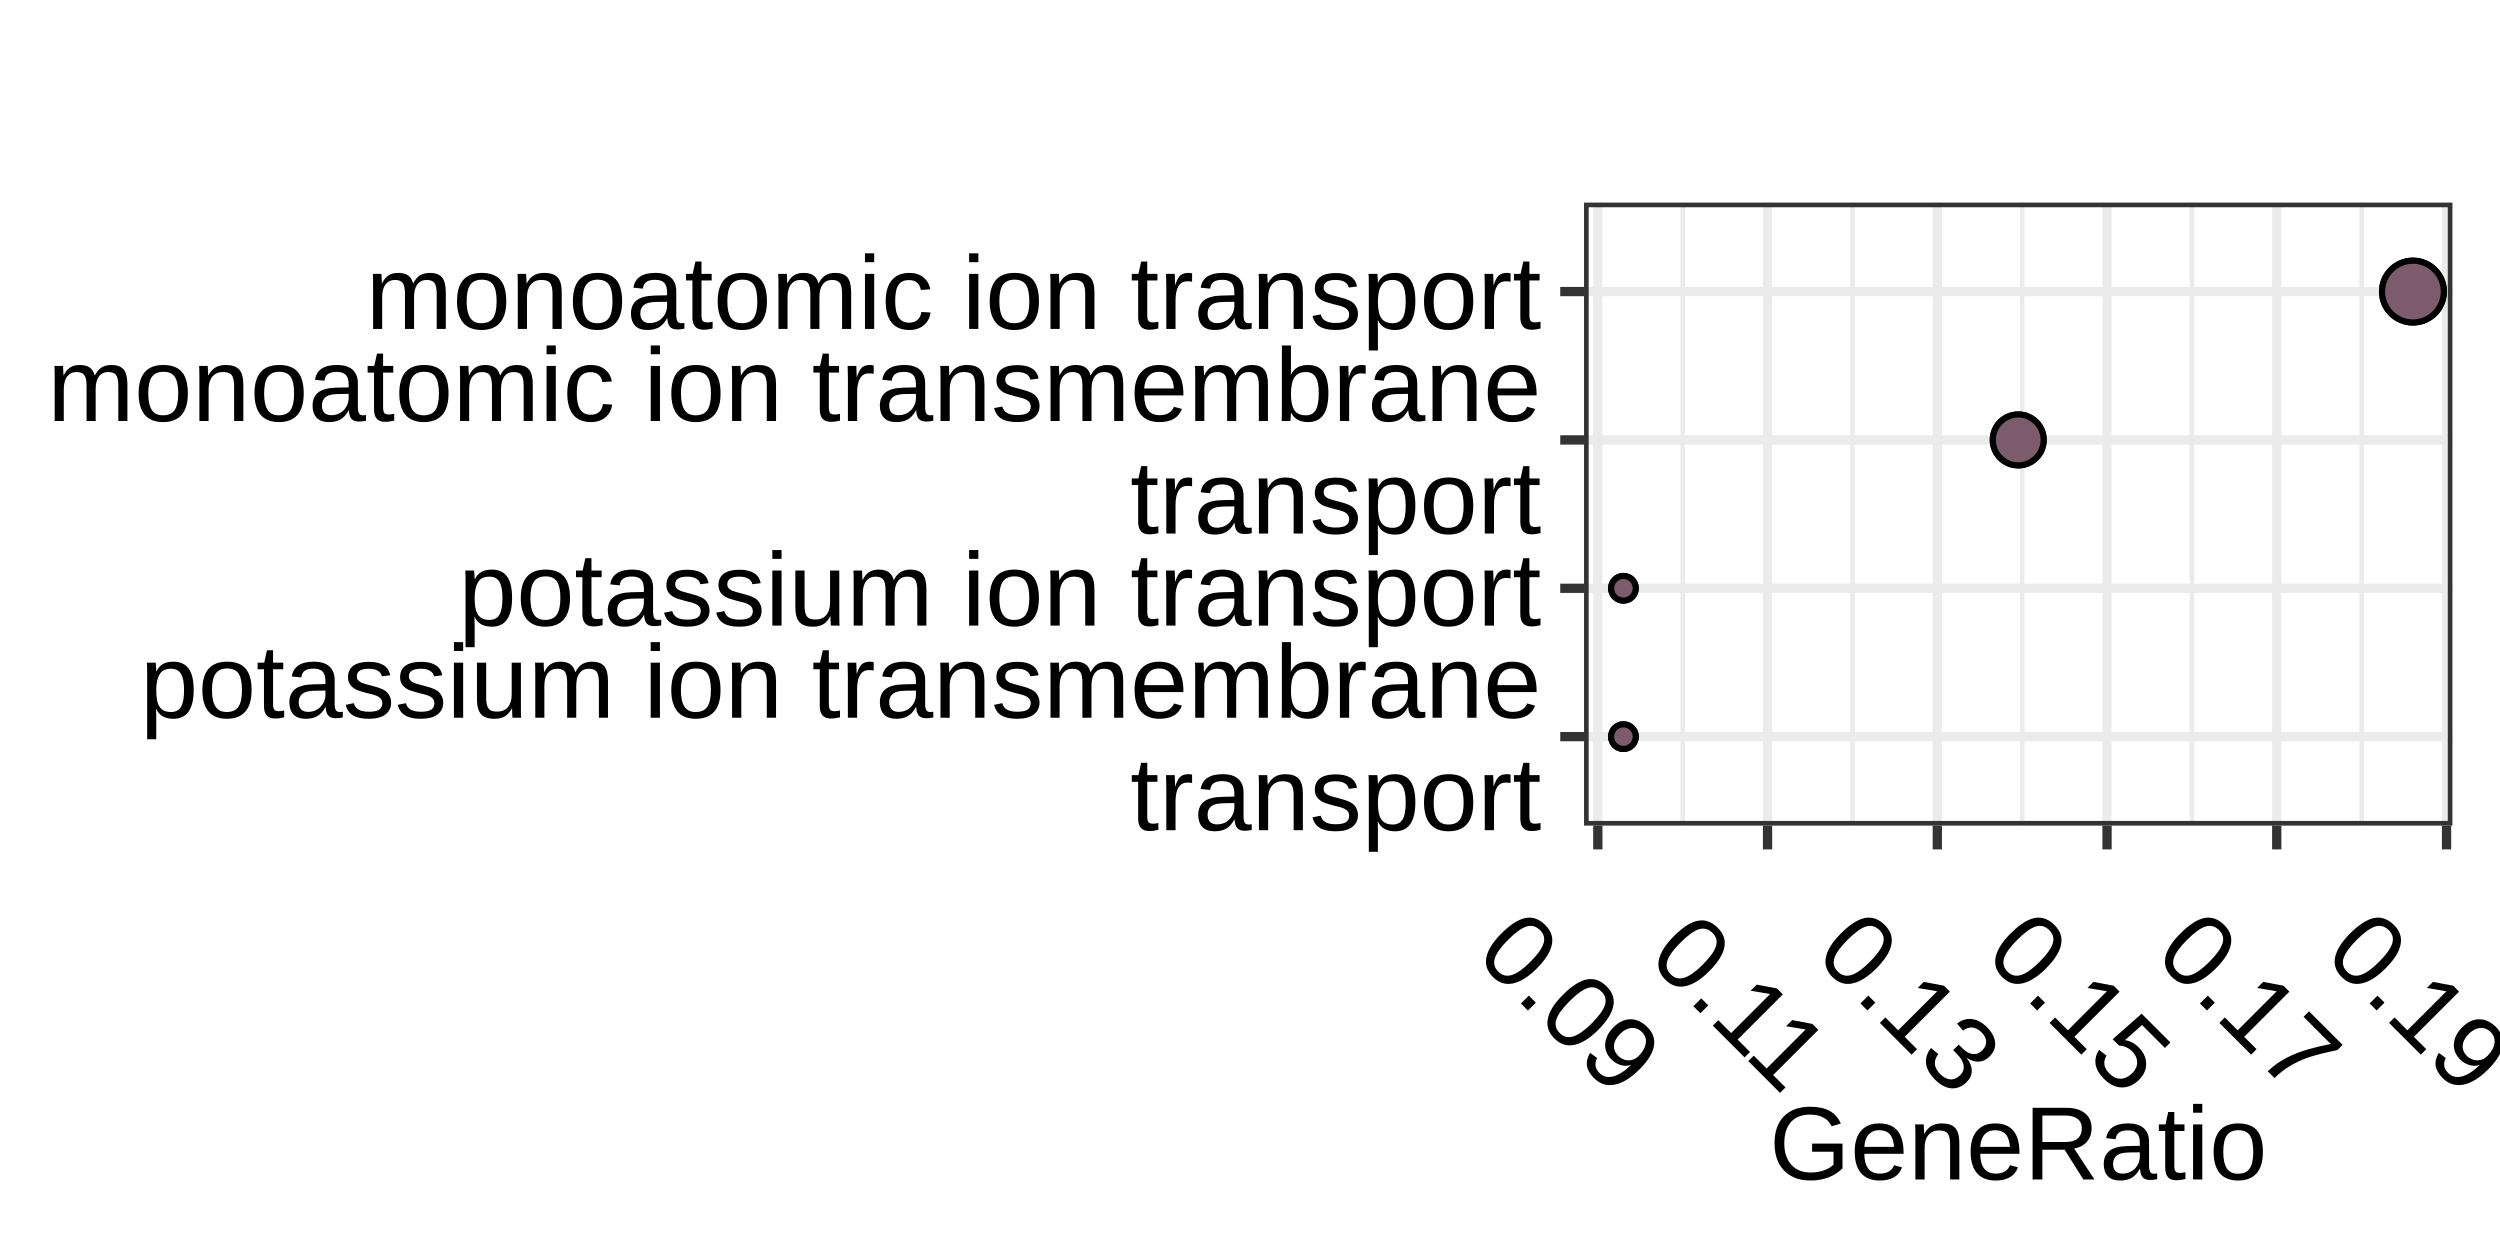
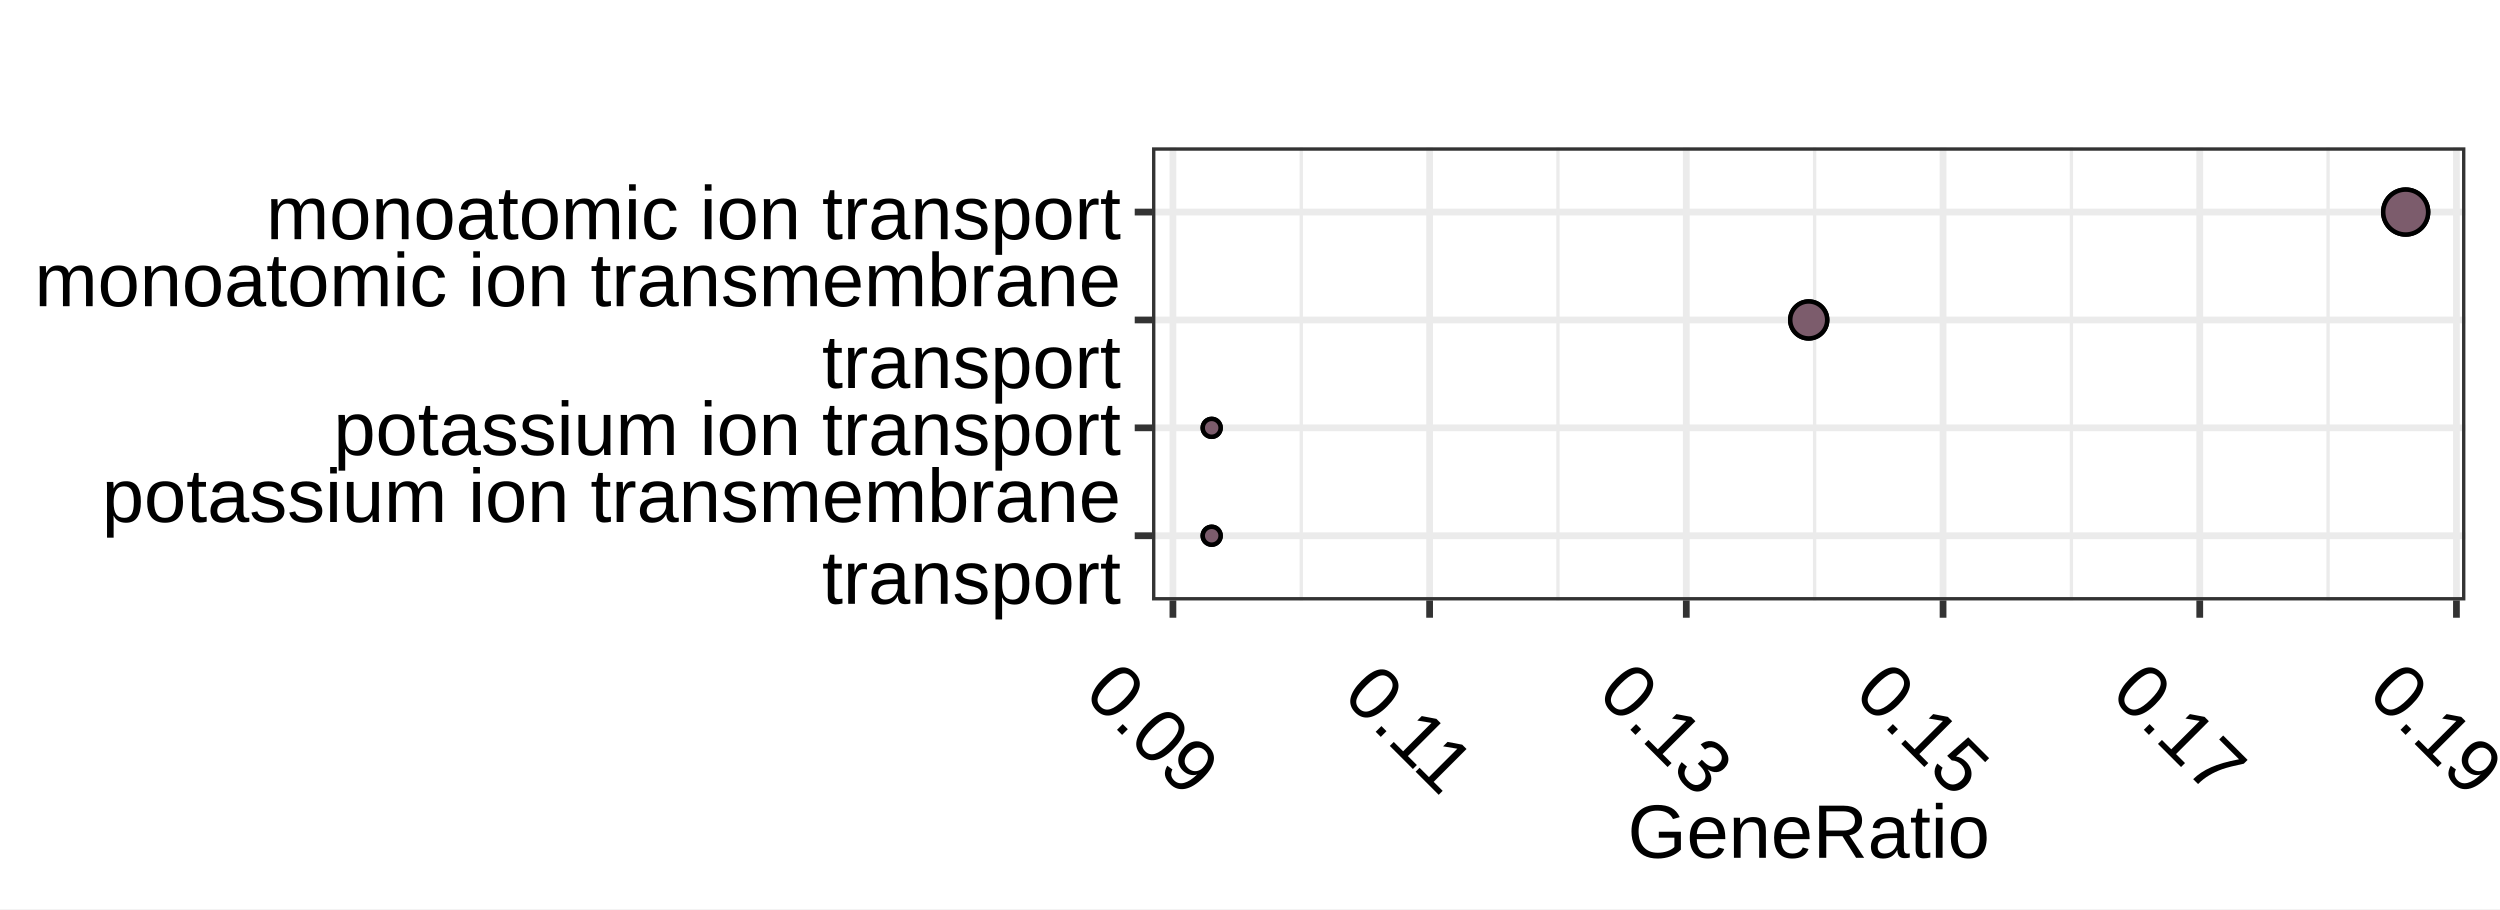
- <svg xmlns="http://www.w3.org/2000/svg" class="svglite" width="288.00pt" height="144.00pt" viewBox="0 0 288.00 144.00">
+ <svg xmlns="http://www.w3.org/2000/svg" class="svglite" width="396.00pt" height="144.00pt" viewBox="0 0 396.00 144.00">
  <defs>
    <style type="text/css">
    .svglite line, .svglite polyline, .svglite polygon, .svglite path, .svglite rect, .svglite circle {
      fill: none;
      stroke: #000000;
      stroke-linecap: round;
      stroke-linejoin: round;
      stroke-miterlimit: 10.00;
    }
    .svglite text {
      white-space: pre;
    }
  </style>
  </defs>
  <rect width="100%" height="100%" style="stroke: none; fill: #FFFFFF;" />
  <defs>
-     <clipPath id="cpMC4wMHwyODguMDB8MC4wMHwxNDQuMDA=">
-       <rect x="0.00" y="0.00" width="288.00" height="144.00" />
+     <clipPath id="cpMC4wMHwzOTYuMDB8MC4wMHwxNDQuMDA=">
+       <rect x="0.00" y="0.00" width="396.00" height="144.00" />
    </clipPath>
  </defs>
-   <g clip-path="url(#cpMC4wMHwyODguMDB8MC4wMHwxNDQuMDA=)">
-     <rect x="0.00" y="0.00" width="288.00" height="144.00" style="stroke-width: 1.07; stroke: #FFFFFF; fill: #FFFFFF;" />
+   <g clip-path="url(#cpMC4wMHwzOTYuMDB8MC4wMHwxNDQuMDA=)">
+     <rect x="0.00" y="0.00" width="396.00" height="144.00" style="stroke-width: 1.07; stroke: #FFFFFF; fill: #FFFFFF;" />
  </g>
  <defs>
-     <clipPath id="cpMTgyLjQ4fDI4Mi41MnwyMy4zNHw5NS4xMQ==">
-       <rect x="182.48" y="23.34" width="100.04" height="71.77" />
+     <clipPath id="cpMTgyLjQ4fDM5MC41MnwyMy4zNHw5NS4xMQ==">
+       <rect x="182.48" y="23.34" width="208.04" height="71.77" />
    </clipPath>
  </defs>
-   <g clip-path="url(#cpMTgyLjQ4fDI4Mi41MnwyMy4zNHw5NS4xMQ==)">
-     <rect x="182.48" y="23.34" width="100.04" height="71.77" style="stroke-width: 1.07; stroke: none; fill: #FFFFFF;" />
-     <polyline points="193.85,95.11 193.85,23.34 " style="stroke-width: 0.53; stroke: #EBEBEB; stroke-linecap: butt;" />
-     <polyline points="213.40,95.11 213.40,23.34 " style="stroke-width: 0.53; stroke: #EBEBEB; stroke-linecap: butt;" />
-     <polyline points="232.95,95.11 232.95,23.34 " style="stroke-width: 0.53; stroke: #EBEBEB; stroke-linecap: butt;" />
-     <polyline points="252.51,95.11 252.51,23.34 " style="stroke-width: 0.53; stroke: #EBEBEB; stroke-linecap: butt;" />
-     <polyline points="272.06,95.11 272.06,23.34 " style="stroke-width: 0.53; stroke: #EBEBEB; stroke-linecap: butt;" />
-     <polyline points="182.48,84.86 282.52,84.86 " style="stroke-width: 1.07; stroke: #EBEBEB; stroke-linecap: butt;" />
-     <polyline points="182.48,67.77 282.52,67.77 " style="stroke-width: 1.07; stroke: #EBEBEB; stroke-linecap: butt;" />
-     <polyline points="182.48,50.68 282.52,50.68 " style="stroke-width: 1.07; stroke: #EBEBEB; stroke-linecap: butt;" />
-     <polyline points="182.48,33.59 282.52,33.59 " style="stroke-width: 1.07; stroke: #EBEBEB; stroke-linecap: butt;" />
-     <polyline points="184.07,95.11 184.07,23.34 " style="stroke-width: 1.07; stroke: #EBEBEB; stroke-linecap: butt;" />
-     <polyline points="203.62,95.11 203.62,23.34 " style="stroke-width: 1.07; stroke: #EBEBEB; stroke-linecap: butt;" />
-     <polyline points="223.18,95.11 223.18,23.34 " style="stroke-width: 1.07; stroke: #EBEBEB; stroke-linecap: butt;" />
-     <polyline points="242.73,95.11 242.73,23.34 " style="stroke-width: 1.07; stroke: #EBEBEB; stroke-linecap: butt;" />
-     <polyline points="262.28,95.11 262.28,23.34 " style="stroke-width: 1.07; stroke: #EBEBEB; stroke-linecap: butt;" />
-     <polyline points="281.84,95.11 281.84,23.34 " style="stroke-width: 1.07; stroke: #EBEBEB; stroke-linecap: butt;" />
-     <circle cx="277.97" cy="33.59" r="3.56" style="stroke-width: 0.71; fill: #E06663;" />
-     <circle cx="187.02" cy="67.77" r="1.42" style="stroke-width: 0.71; fill: #E06663;" />
-     <circle cx="187.02" cy="84.86" r="1.42" style="stroke-width: 0.71; fill: #E06663;" />
-     <circle cx="232.50" cy="50.68" r="2.93" style="stroke-width: 0.71; fill: #327EBA;" />
-     <circle cx="277.97" cy="33.59" r="3.56" style="stroke-width: 0.71; fill: #7C5C6C;" />
-     <circle cx="187.02" cy="67.77" r="1.42" style="stroke-width: 0.71; fill: #7C5C6C;" />
-     <circle cx="187.02" cy="84.86" r="1.42" style="stroke-width: 0.71; fill: #7C5C6C;" />
-     <circle cx="232.50" cy="50.68" r="2.93" style="stroke-width: 0.71; fill: #7C5C6C;" />
-     <rect x="182.48" y="23.34" width="100.04" height="71.77" style="stroke-width: 1.07; stroke: #333333;" />
+   <g clip-path="url(#cpMTgyLjQ4fDM5MC41MnwyMy4zNHw5NS4xMQ==)">
+     <rect x="182.48" y="23.34" width="208.04" height="71.77" style="stroke-width: 1.07; stroke: none; fill: #FFFFFF;" />
+     <polyline points="206.12,95.11 206.12,23.34 " style="stroke-width: 0.53; stroke: #EBEBEB; stroke-linecap: butt;" />
+     <polyline points="246.78,95.11 246.78,23.34 " style="stroke-width: 0.53; stroke: #EBEBEB; stroke-linecap: butt;" />
+     <polyline points="287.44,95.11 287.44,23.34 " style="stroke-width: 0.53; stroke: #EBEBEB; stroke-linecap: butt;" />
+     <polyline points="328.11,95.11 328.11,23.34 " style="stroke-width: 0.53; stroke: #EBEBEB; stroke-linecap: butt;" />
+     <polyline points="368.77,95.11 368.77,23.34 " style="stroke-width: 0.53; stroke: #EBEBEB; stroke-linecap: butt;" />
+     <polyline points="182.48,84.86 390.52,84.86 " style="stroke-width: 1.07; stroke: #EBEBEB; stroke-linecap: butt;" />
+     <polyline points="182.48,67.77 390.52,67.77 " style="stroke-width: 1.07; stroke: #EBEBEB; stroke-linecap: butt;" />
+     <polyline points="182.48,50.68 390.52,50.68 " style="stroke-width: 1.07; stroke: #EBEBEB; stroke-linecap: butt;" />
+     <polyline points="182.48,33.59 390.52,33.59 " style="stroke-width: 1.07; stroke: #EBEBEB; stroke-linecap: butt;" />
+     <polyline points="185.79,95.11 185.79,23.34 " style="stroke-width: 1.07; stroke: #EBEBEB; stroke-linecap: butt;" />
+     <polyline points="226.45,95.11 226.45,23.34 " style="stroke-width: 1.07; stroke: #EBEBEB; stroke-linecap: butt;" />
+     <polyline points="267.11,95.11 267.11,23.34 " style="stroke-width: 1.07; stroke: #EBEBEB; stroke-linecap: butt;" />
+     <polyline points="307.78,95.11 307.78,23.34 " style="stroke-width: 1.07; stroke: #EBEBEB; stroke-linecap: butt;" />
+     <polyline points="348.44,95.11 348.44,23.34 " style="stroke-width: 1.07; stroke: #EBEBEB; stroke-linecap: butt;" />
+     <polyline points="389.10,95.11 389.10,23.34 " style="stroke-width: 1.07; stroke: #EBEBEB; stroke-linecap: butt;" />
+     <circle cx="381.06" cy="33.59" r="3.56" style="stroke-width: 0.71; fill: #E06663;" />
+     <circle cx="191.93" cy="67.77" r="1.42" style="stroke-width: 0.71; fill: #E06663;" />
+     <circle cx="191.93" cy="84.86" r="1.42" style="stroke-width: 0.71; fill: #E06663;" />
+     <circle cx="286.50" cy="50.68" r="2.93" style="stroke-width: 0.71; fill: #327EBA;" />
+     <circle cx="381.06" cy="33.59" r="3.56" style="stroke-width: 0.71; fill: #7C5C6C;" />
+     <circle cx="191.93" cy="67.77" r="1.42" style="stroke-width: 0.71; fill: #7C5C6C;" />
+     <circle cx="191.93" cy="84.86" r="1.42" style="stroke-width: 0.71; fill: #7C5C6C;" />
+     <circle cx="286.50" cy="50.68" r="2.93" style="stroke-width: 0.71; fill: #7C5C6C;" />
+     <rect x="182.48" y="23.34" width="208.04" height="71.77" style="stroke-width: 1.07; stroke: #333333;" />
  </g>
-   <g clip-path="url(#cpMC4wMHwyODguMDB8MC4wMHwxNDQuMDA=)">
+   <g clip-path="url(#cpMC4wMHwzOTYuMDB8MC4wMHwxNDQuMDA=)">
    <text x="177.55" y="82.68" text-anchor="end" style="font-size: 12.00px; font-family: &quot;Arial&quot;;" textLength="161.40px" lengthAdjust="spacingAndGlyphs">potassium ion transmembrane</text>
    <text x="177.55" y="95.64" text-anchor="end" style="font-size: 12.00px; font-family: &quot;Arial&quot;;" textLength="47.35px" lengthAdjust="spacingAndGlyphs">transport</text>
    <text x="177.55" y="72.07" text-anchor="end" style="font-size: 12.00px; font-family: &quot;Arial&quot;;" textLength="124.72px" lengthAdjust="spacingAndGlyphs">potassium ion transport</text>
    <text x="177.55" y="48.50" text-anchor="end" style="font-size: 12.00px; font-family: &quot;Arial&quot;;" textLength="172.07px" lengthAdjust="spacingAndGlyphs">monoatomic ion transmembrane</text>
    <text x="177.55" y="61.46" text-anchor="end" style="font-size: 12.00px; font-family: &quot;Arial&quot;;" textLength="47.35px" lengthAdjust="spacingAndGlyphs">transport</text>
    <text x="177.55" y="37.89" text-anchor="end" style="font-size: 12.00px; font-family: &quot;Arial&quot;;" textLength="135.39px" lengthAdjust="spacingAndGlyphs">monoatomic ion transport</text>
    <polyline points="179.74,84.86 182.48,84.86 " style="stroke-width: 1.07; stroke: #333333; stroke-linecap: butt;" />
    <polyline points="179.74,67.77 182.48,67.77 " style="stroke-width: 1.07; stroke: #333333; stroke-linecap: butt;" />
    <polyline points="179.74,50.68 182.48,50.68 " style="stroke-width: 1.07; stroke: #333333; stroke-linecap: butt;" />
    <polyline points="179.74,33.59 182.48,33.59 " style="stroke-width: 1.07; stroke: #333333; stroke-linecap: butt;" />
-     <polyline points="184.07,97.85 184.07,95.11 " style="stroke-width: 1.07; stroke: #333333; stroke-linecap: butt;" />
-     <polyline points="203.62,97.85 203.62,95.11 " style="stroke-width: 1.07; stroke: #333333; stroke-linecap: butt;" />
-     <polyline points="223.18,97.85 223.18,95.11 " style="stroke-width: 1.07; stroke: #333333; stroke-linecap: butt;" />
-     <polyline points="242.73,97.85 242.73,95.11 " style="stroke-width: 1.07; stroke: #333333; stroke-linecap: butt;" />
-     <polyline points="262.28,97.85 262.28,95.11 " style="stroke-width: 1.07; stroke: #333333; stroke-linecap: butt;" />
-     <polyline points="281.84,97.85 281.84,95.11 " style="stroke-width: 1.07; stroke: #333333; stroke-linecap: butt;" />
-     <text transform="translate(177.98,118.37) rotate(45)" text-anchor="middle" style="font-size: 12.00px; font-family: &quot;Arial&quot;;" textLength="23.36px" lengthAdjust="spacingAndGlyphs">0.09</text>
-     <text transform="translate(197.53,118.37) rotate(45)" text-anchor="middle" style="font-size: 12.00px; font-family: &quot;Arial&quot;;" textLength="23.36px" lengthAdjust="spacingAndGlyphs">0.11</text>
-     <text transform="translate(217.09,118.37) rotate(45)" text-anchor="middle" style="font-size: 12.00px; font-family: &quot;Arial&quot;;" textLength="23.36px" lengthAdjust="spacingAndGlyphs">0.13</text>
-     <text transform="translate(236.64,118.37) rotate(45)" text-anchor="middle" style="font-size: 12.00px; font-family: &quot;Arial&quot;;" textLength="23.36px" lengthAdjust="spacingAndGlyphs">0.15</text>
-     <text transform="translate(256.20,118.37) rotate(45)" text-anchor="middle" style="font-size: 12.00px; font-family: &quot;Arial&quot;;" textLength="23.36px" lengthAdjust="spacingAndGlyphs">0.17</text>
-     <text transform="translate(275.75,118.37) rotate(45)" text-anchor="middle" style="font-size: 12.00px; font-family: &quot;Arial&quot;;" textLength="23.36px" lengthAdjust="spacingAndGlyphs">0.19</text>
-     <text x="232.50" y="135.87" text-anchor="middle" style="font-size: 12.00px; font-family: &quot;Arial&quot;;" textLength="57.37px" lengthAdjust="spacingAndGlyphs">GeneRatio</text>
+     <polyline points="185.79,97.85 185.79,95.11 " style="stroke-width: 1.07; stroke: #333333; stroke-linecap: butt;" />
+     <polyline points="226.45,97.85 226.45,95.11 " style="stroke-width: 1.07; stroke: #333333; stroke-linecap: butt;" />
+     <polyline points="267.11,97.85 267.11,95.11 " style="stroke-width: 1.07; stroke: #333333; stroke-linecap: butt;" />
+     <polyline points="307.78,97.85 307.78,95.11 " style="stroke-width: 1.07; stroke: #333333; stroke-linecap: butt;" />
+     <polyline points="348.44,97.85 348.44,95.11 " style="stroke-width: 1.07; stroke: #333333; stroke-linecap: butt;" />
+     <polyline points="389.10,97.85 389.10,95.11 " style="stroke-width: 1.07; stroke: #333333; stroke-linecap: butt;" />
+     <text transform="translate(179.70,118.37) rotate(45)" text-anchor="middle" style="font-size: 12.00px; font-family: &quot;Arial&quot;;" textLength="23.36px" lengthAdjust="spacingAndGlyphs">0.09</text>
+     <text transform="translate(220.36,118.37) rotate(45)" text-anchor="middle" style="font-size: 12.00px; font-family: &quot;Arial&quot;;" textLength="23.36px" lengthAdjust="spacingAndGlyphs">0.11</text>
+     <text transform="translate(261.02,118.37) rotate(45)" text-anchor="middle" style="font-size: 12.00px; font-family: &quot;Arial&quot;;" textLength="23.36px" lengthAdjust="spacingAndGlyphs">0.13</text>
+     <text transform="translate(301.69,118.37) rotate(45)" text-anchor="middle" style="font-size: 12.00px; font-family: &quot;Arial&quot;;" textLength="23.36px" lengthAdjust="spacingAndGlyphs">0.15</text>
+     <text transform="translate(342.35,118.37) rotate(45)" text-anchor="middle" style="font-size: 12.00px; font-family: &quot;Arial&quot;;" textLength="23.36px" lengthAdjust="spacingAndGlyphs">0.17</text>
+     <text transform="translate(383.01,118.37) rotate(45)" text-anchor="middle" style="font-size: 12.00px; font-family: &quot;Arial&quot;;" textLength="23.36px" lengthAdjust="spacingAndGlyphs">0.19</text>
+     <text x="286.50" y="135.87" text-anchor="middle" style="font-size: 12.00px; font-family: &quot;Arial&quot;;" textLength="57.37px" lengthAdjust="spacingAndGlyphs">GeneRatio</text>
  </g>
</svg>
